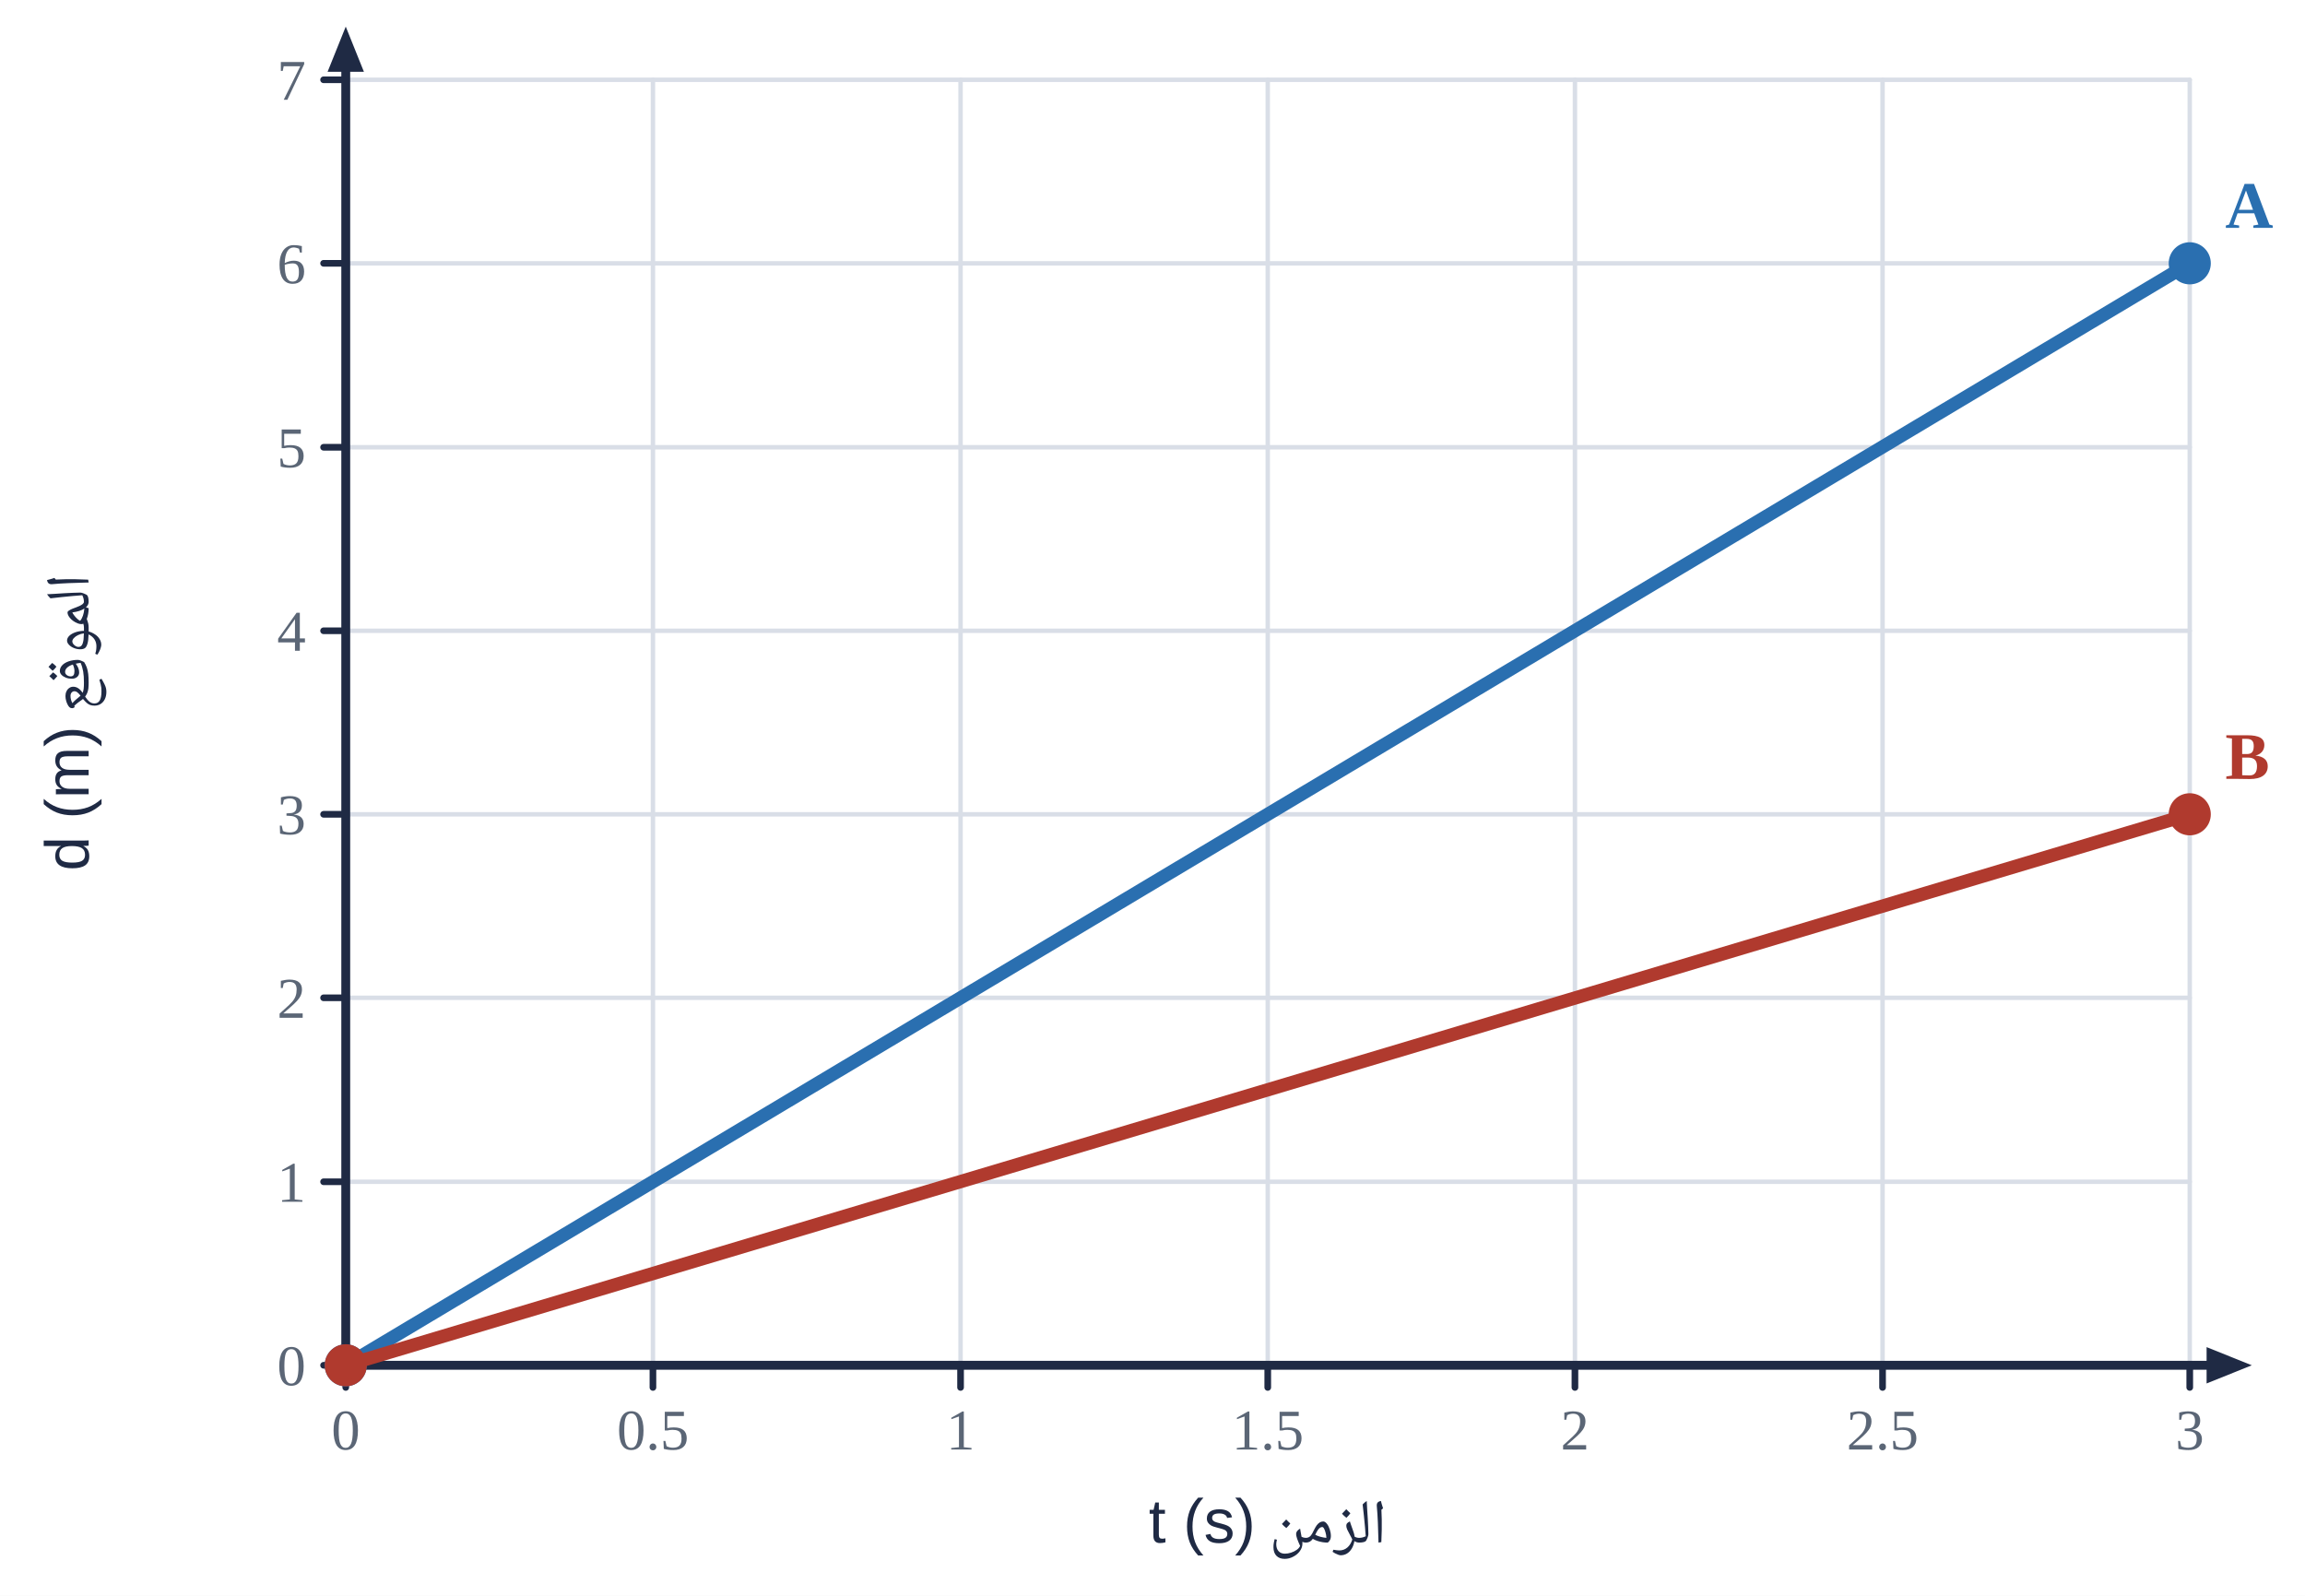
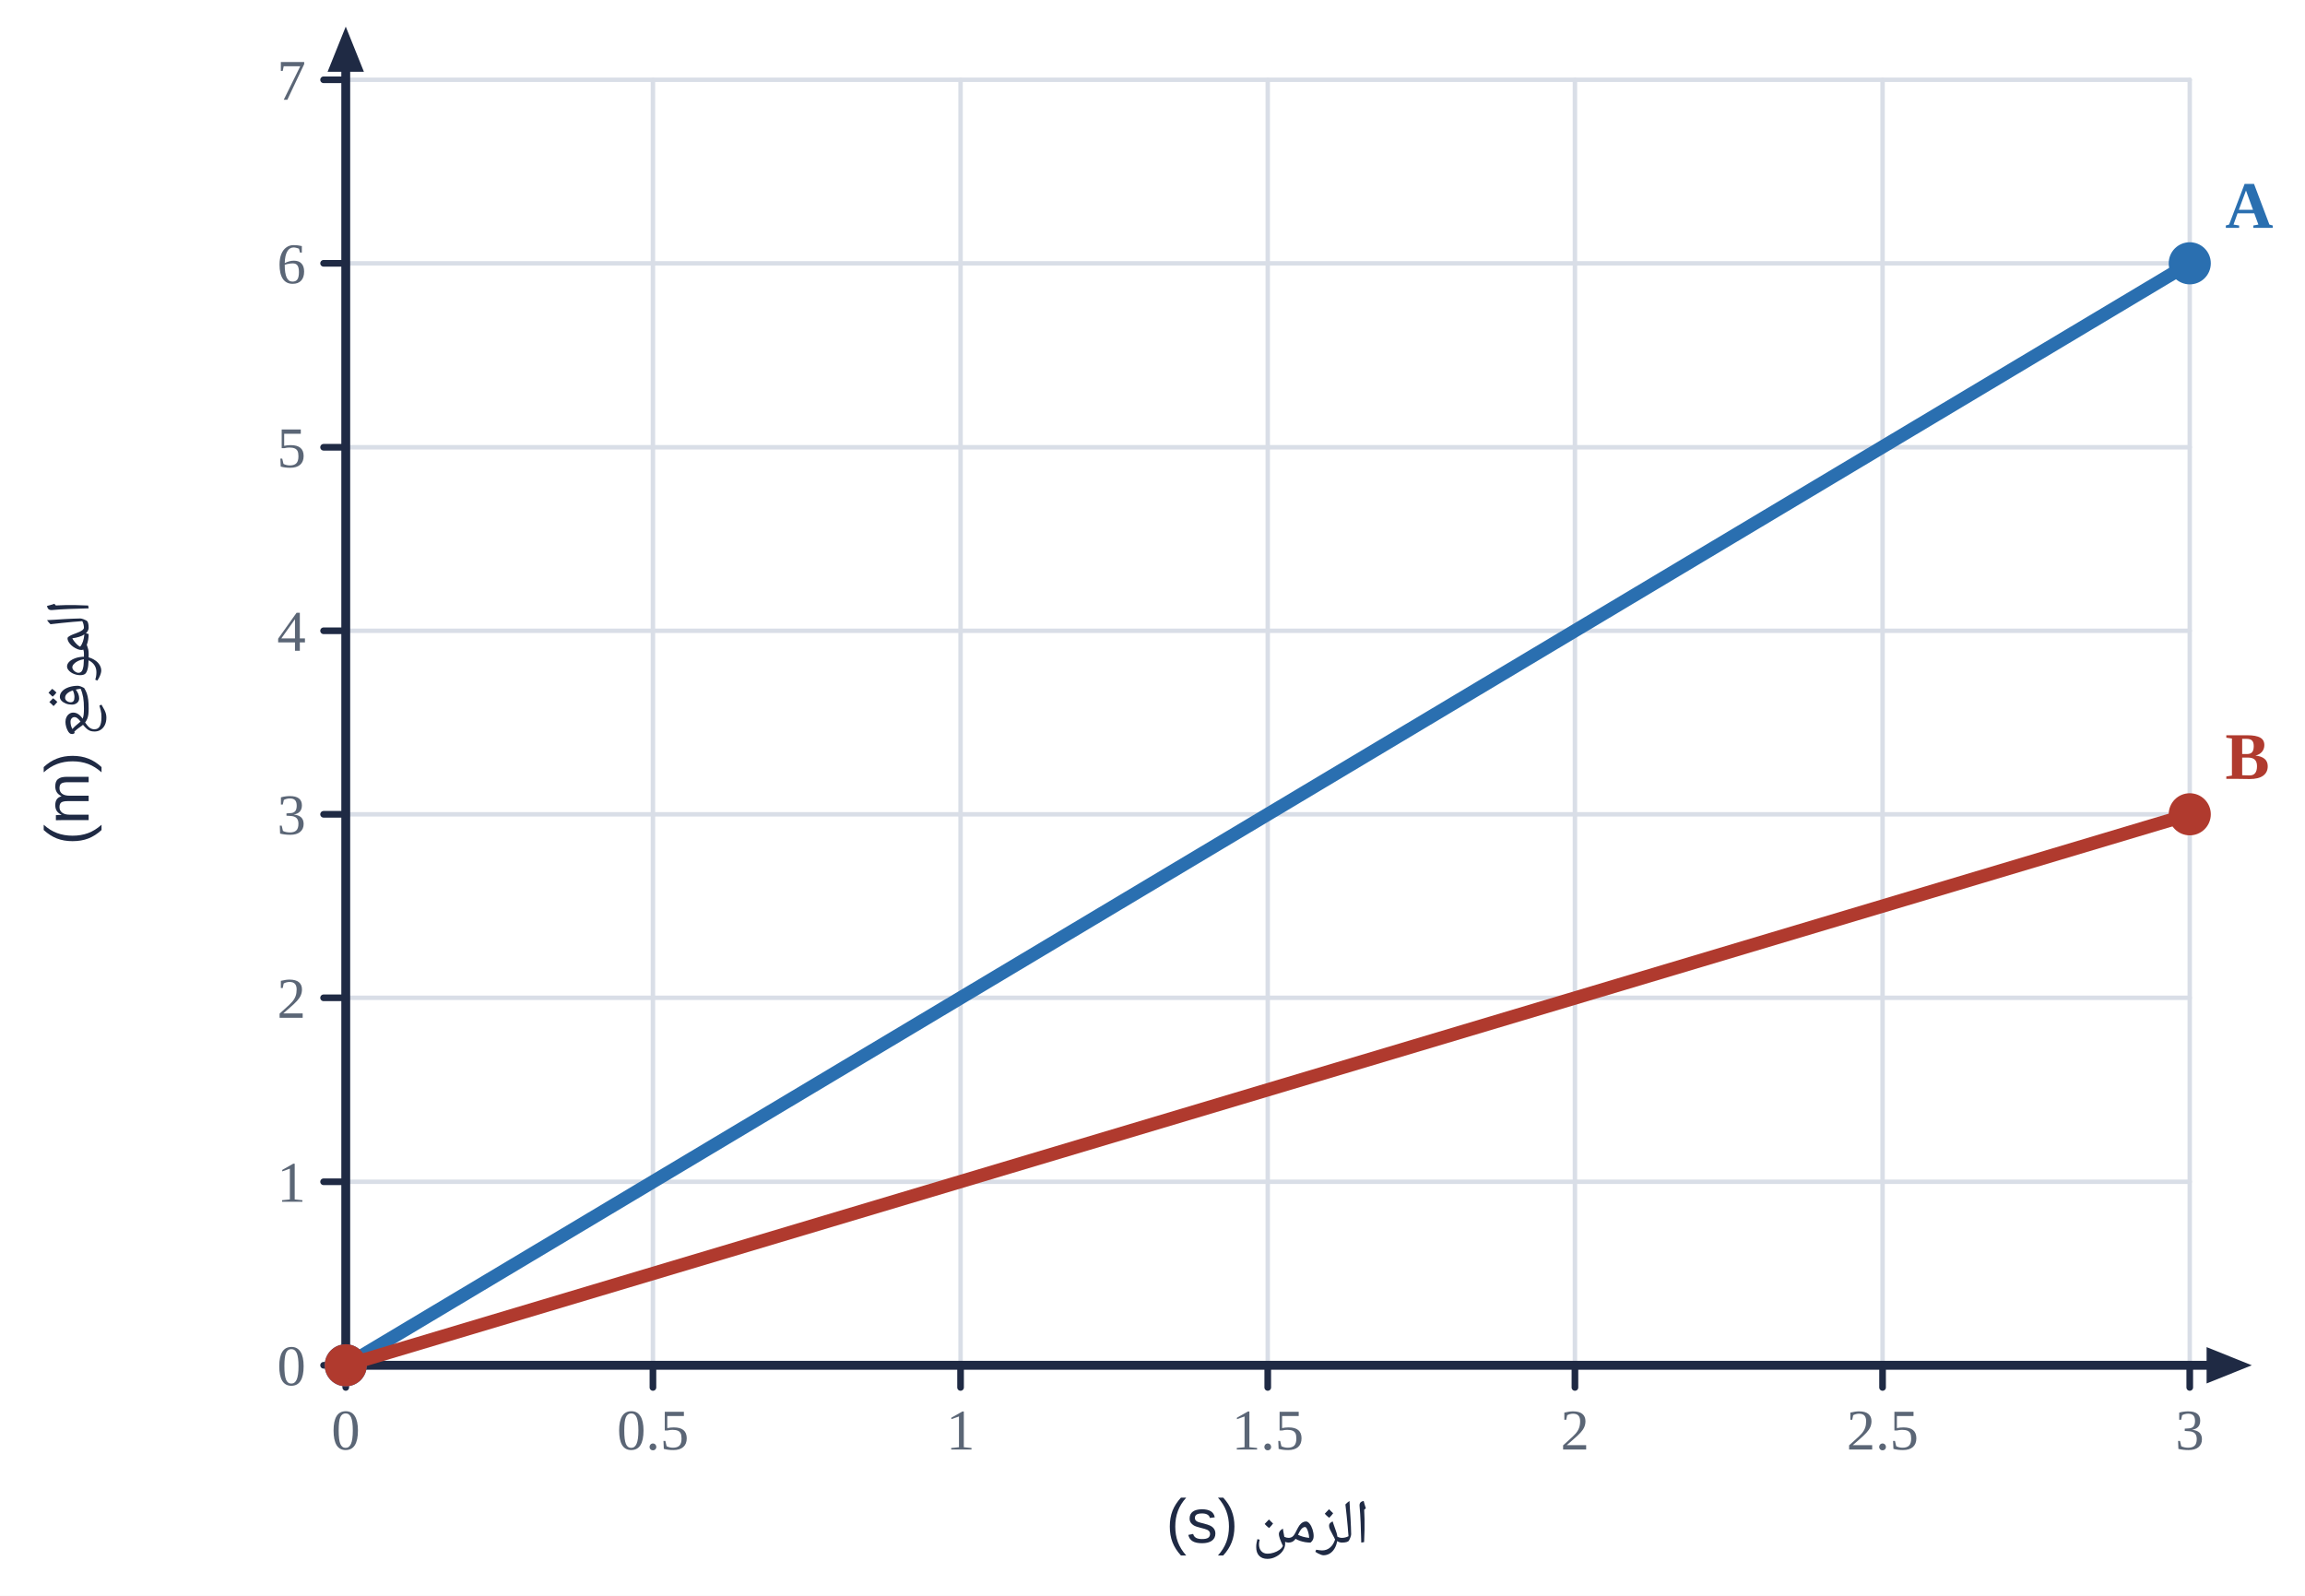
<svg xmlns="http://www.w3.org/2000/svg" viewBox="0 0 520 360" width="520" height="360">
  <rect width="520" height="360" fill="#fff" />
  <line x1="78.0" y1="18.0" x2="78.0" y2="308.0" stroke="#d9dee7" stroke-width="1" stroke-linecap="round" />
  <line x1="147.3" y1="18.0" x2="147.3" y2="308.0" stroke="#d9dee7" stroke-width="1" stroke-linecap="round" />
  <line x1="216.7" y1="18.0" x2="216.7" y2="308.0" stroke="#d9dee7" stroke-width="1" stroke-linecap="round" />
  <line x1="286.0" y1="18.0" x2="286.0" y2="308.0" stroke="#d9dee7" stroke-width="1" stroke-linecap="round" />
  <line x1="355.3" y1="18.0" x2="355.3" y2="308.0" stroke="#d9dee7" stroke-width="1" stroke-linecap="round" />
  <line x1="424.7" y1="18.0" x2="424.7" y2="308.0" stroke="#d9dee7" stroke-width="1" stroke-linecap="round" />
  <line x1="494.0" y1="18.0" x2="494.0" y2="308.0" stroke="#d9dee7" stroke-width="1" stroke-linecap="round" />
  <line x1="78.0" y1="308.0" x2="494.0" y2="308.0" stroke="#d9dee7" stroke-width="1" stroke-linecap="round" />
  <line x1="78.0" y1="266.6" x2="494.0" y2="266.6" stroke="#d9dee7" stroke-width="1" stroke-linecap="round" />
  <line x1="78.0" y1="225.1" x2="494.0" y2="225.1" stroke="#d9dee7" stroke-width="1" stroke-linecap="round" />
  <line x1="78.0" y1="183.7" x2="494.0" y2="183.7" stroke="#d9dee7" stroke-width="1" stroke-linecap="round" />
  <line x1="78.0" y1="142.3" x2="494.0" y2="142.3" stroke="#d9dee7" stroke-width="1" stroke-linecap="round" />
  <line x1="78.0" y1="100.9" x2="494.0" y2="100.9" stroke="#d9dee7" stroke-width="1" stroke-linecap="round" />
  <line x1="78.0" y1="59.4" x2="494.0" y2="59.4" stroke="#d9dee7" stroke-width="1" stroke-linecap="round" />
  <line x1="78.0" y1="18.0" x2="494.0" y2="18.0" stroke="#d9dee7" stroke-width="1" stroke-linecap="round" />
  <line x1="78.0" y1="308.0" x2="501.4" y2="308.0" stroke="#1f2a44" stroke-width="2" stroke-linecap="round" />
  <polygon points="508.0,308.0 497.8,312.1 497.8,303.9" fill="#1f2a44" />
  <line x1="78.0" y1="308.0" x2="78.0" y2="12.6" stroke="#1f2a44" stroke-width="2" stroke-linecap="round" />
  <polygon points="78.0,6.0 82.1,16.2 73.9,16.2" fill="#1f2a44" />
  <line x1="78.0" y1="308.0" x2="78.0" y2="313.0" stroke="#1f2a44" stroke-width="1.5" stroke-linecap="round" />
  <text x="78.0" y="327.0" text-anchor="middle" font-size="13" fill="#5b6676" font-weight="normal" font-family="'Times New Roman',Times,serif">0</text>
  <line x1="147.3" y1="308.0" x2="147.3" y2="313.0" stroke="#1f2a44" stroke-width="1.5" stroke-linecap="round" />
  <text x="147.3" y="327.0" text-anchor="middle" font-size="13" fill="#5b6676" font-weight="normal" font-family="'Times New Roman',Times,serif">0.5</text>
  <line x1="216.7" y1="308.0" x2="216.7" y2="313.0" stroke="#1f2a44" stroke-width="1.5" stroke-linecap="round" />
  <text x="216.7" y="327.0" text-anchor="middle" font-size="13" fill="#5b6676" font-weight="normal" font-family="'Times New Roman',Times,serif">1</text>
  <line x1="286.0" y1="308.0" x2="286.0" y2="313.0" stroke="#1f2a44" stroke-width="1.5" stroke-linecap="round" />
  <text x="286.0" y="327.0" text-anchor="middle" font-size="13" fill="#5b6676" font-weight="normal" font-family="'Times New Roman',Times,serif">1.5</text>
  <line x1="355.3" y1="308.0" x2="355.3" y2="313.0" stroke="#1f2a44" stroke-width="1.5" stroke-linecap="round" />
  <text x="355.3" y="327.0" text-anchor="middle" font-size="13" fill="#5b6676" font-weight="normal" font-family="'Times New Roman',Times,serif">2</text>
  <line x1="424.7" y1="308.0" x2="424.7" y2="313.0" stroke="#1f2a44" stroke-width="1.5" stroke-linecap="round" />
  <text x="424.7" y="327.0" text-anchor="middle" font-size="13" fill="#5b6676" font-weight="normal" font-family="'Times New Roman',Times,serif">2.5</text>
  <line x1="494.0" y1="308.0" x2="494.0" y2="313.0" stroke="#1f2a44" stroke-width="1.5" stroke-linecap="round" />
  <text x="494.0" y="327.0" text-anchor="middle" font-size="13" fill="#5b6676" font-weight="normal" font-family="'Times New Roman',Times,serif">3</text>
  <line x1="73.0" y1="308.0" x2="78.0" y2="308.0" stroke="#1f2a44" stroke-width="1.5" stroke-linecap="round" />
  <text x="69.0" y="312.5" text-anchor="end" font-size="13" fill="#5b6676" font-weight="normal" font-family="'Times New Roman',Times,serif">0</text>
  <line x1="73.0" y1="266.6" x2="78.0" y2="266.6" stroke="#1f2a44" stroke-width="1.5" stroke-linecap="round" />
  <text x="69.0" y="271.1" text-anchor="end" font-size="13" fill="#5b6676" font-weight="normal" font-family="'Times New Roman',Times,serif">1</text>
  <line x1="73.0" y1="225.1" x2="78.0" y2="225.1" stroke="#1f2a44" stroke-width="1.5" stroke-linecap="round" />
  <text x="69.0" y="229.6" text-anchor="end" font-size="13" fill="#5b6676" font-weight="normal" font-family="'Times New Roman',Times,serif">2</text>
  <line x1="73.0" y1="183.7" x2="78.0" y2="183.7" stroke="#1f2a44" stroke-width="1.5" stroke-linecap="round" />
  <text x="69.0" y="188.2" text-anchor="end" font-size="13" fill="#5b6676" font-weight="normal" font-family="'Times New Roman',Times,serif">3</text>
  <line x1="73.0" y1="142.3" x2="78.0" y2="142.3" stroke="#1f2a44" stroke-width="1.5" stroke-linecap="round" />
  <text x="69.0" y="146.8" text-anchor="end" font-size="13" fill="#5b6676" font-weight="normal" font-family="'Times New Roman',Times,serif">4</text>
  <line x1="73.0" y1="100.9" x2="78.0" y2="100.9" stroke="#1f2a44" stroke-width="1.5" stroke-linecap="round" />
  <text x="69.0" y="105.4" text-anchor="end" font-size="13" fill="#5b6676" font-weight="normal" font-family="'Times New Roman',Times,serif">5</text>
  <line x1="73.0" y1="59.4" x2="78.0" y2="59.4" stroke="#1f2a44" stroke-width="1.5" stroke-linecap="round" />
  <text x="69.0" y="63.9" text-anchor="end" font-size="13" fill="#5b6676" font-weight="normal" font-family="'Times New Roman',Times,serif">6</text>
  <line x1="73.0" y1="18.0" x2="78.0" y2="18.0" stroke="#1f2a44" stroke-width="1.5" stroke-linecap="round" />
  <text x="69.0" y="22.5" text-anchor="end" font-size="13" fill="#5b6676" font-weight="normal" font-family="'Times New Roman',Times,serif">7</text>
-   <text x="286.0" y="348.0" text-anchor="middle" font-size="14" fill="#1f2a44" font-weight="normal" font-family="'IBM Plex Sans Arabic','Noto Naskh Arabic',Tahoma,Arial,sans-serif" direction="rtl">الزمن t (s)</text>
-   <text x="20.0" y="163.0" text-anchor="middle" font-size="14" fill="#1f2a44" font-weight="normal" font-family="'IBM Plex Sans Arabic','Noto Naskh Arabic',Tahoma,Arial,sans-serif" direction="rtl" transform="rotate(-90 20 163.0)">الموقع d (m)</text>
+   <text x="286.0" y="348.0" text-anchor="middle" font-size="14" fill="#1f2a44" font-weight="normal" font-family="'IBM Plex Sans Arabic','Noto Naskh Arabic',Tahoma,Arial,sans-serif" direction="rtl">الزمن (s)</text>
+   <text x="20.0" y="163.0" text-anchor="middle" font-size="14" fill="#1f2a44" font-weight="normal" font-family="'IBM Plex Sans Arabic','Noto Naskh Arabic',Tahoma,Arial,sans-serif" direction="rtl" transform="rotate(-90 20 163.0)">الموقع (m)</text>
  <polyline points="78.0,308.0 494.0,59.4" fill="none" stroke="#2a6fb0" stroke-width="3" stroke-linejoin="round" />
  <circle cx="78.0" cy="308.0" r="4" fill="#2a6fb0" stroke="#2a6fb0" stroke-width="1.5" />
  <circle cx="494.0" cy="59.4" r="4" fill="#2a6fb0" stroke="#2a6fb0" stroke-width="1.5" />
  <text x="502.0" y="51.4" text-anchor="start" font-size="15" fill="#2a6fb0" font-weight="bold" font-family="'Times New Roman',Times,serif">A</text>
  <polyline points="78.0,308.0 494.0,183.7" fill="none" stroke="#b03a2e" stroke-width="3" stroke-linejoin="round" />
  <circle cx="78.0" cy="308.0" r="4" fill="#b03a2e" stroke="#b03a2e" stroke-width="1.5" />
  <circle cx="494.0" cy="183.7" r="4" fill="#b03a2e" stroke="#b03a2e" stroke-width="1.5" />
  <text x="502.0" y="175.7" text-anchor="start" font-size="15" fill="#b03a2e" font-weight="bold" font-family="'Times New Roman',Times,serif">B</text>
</svg>
